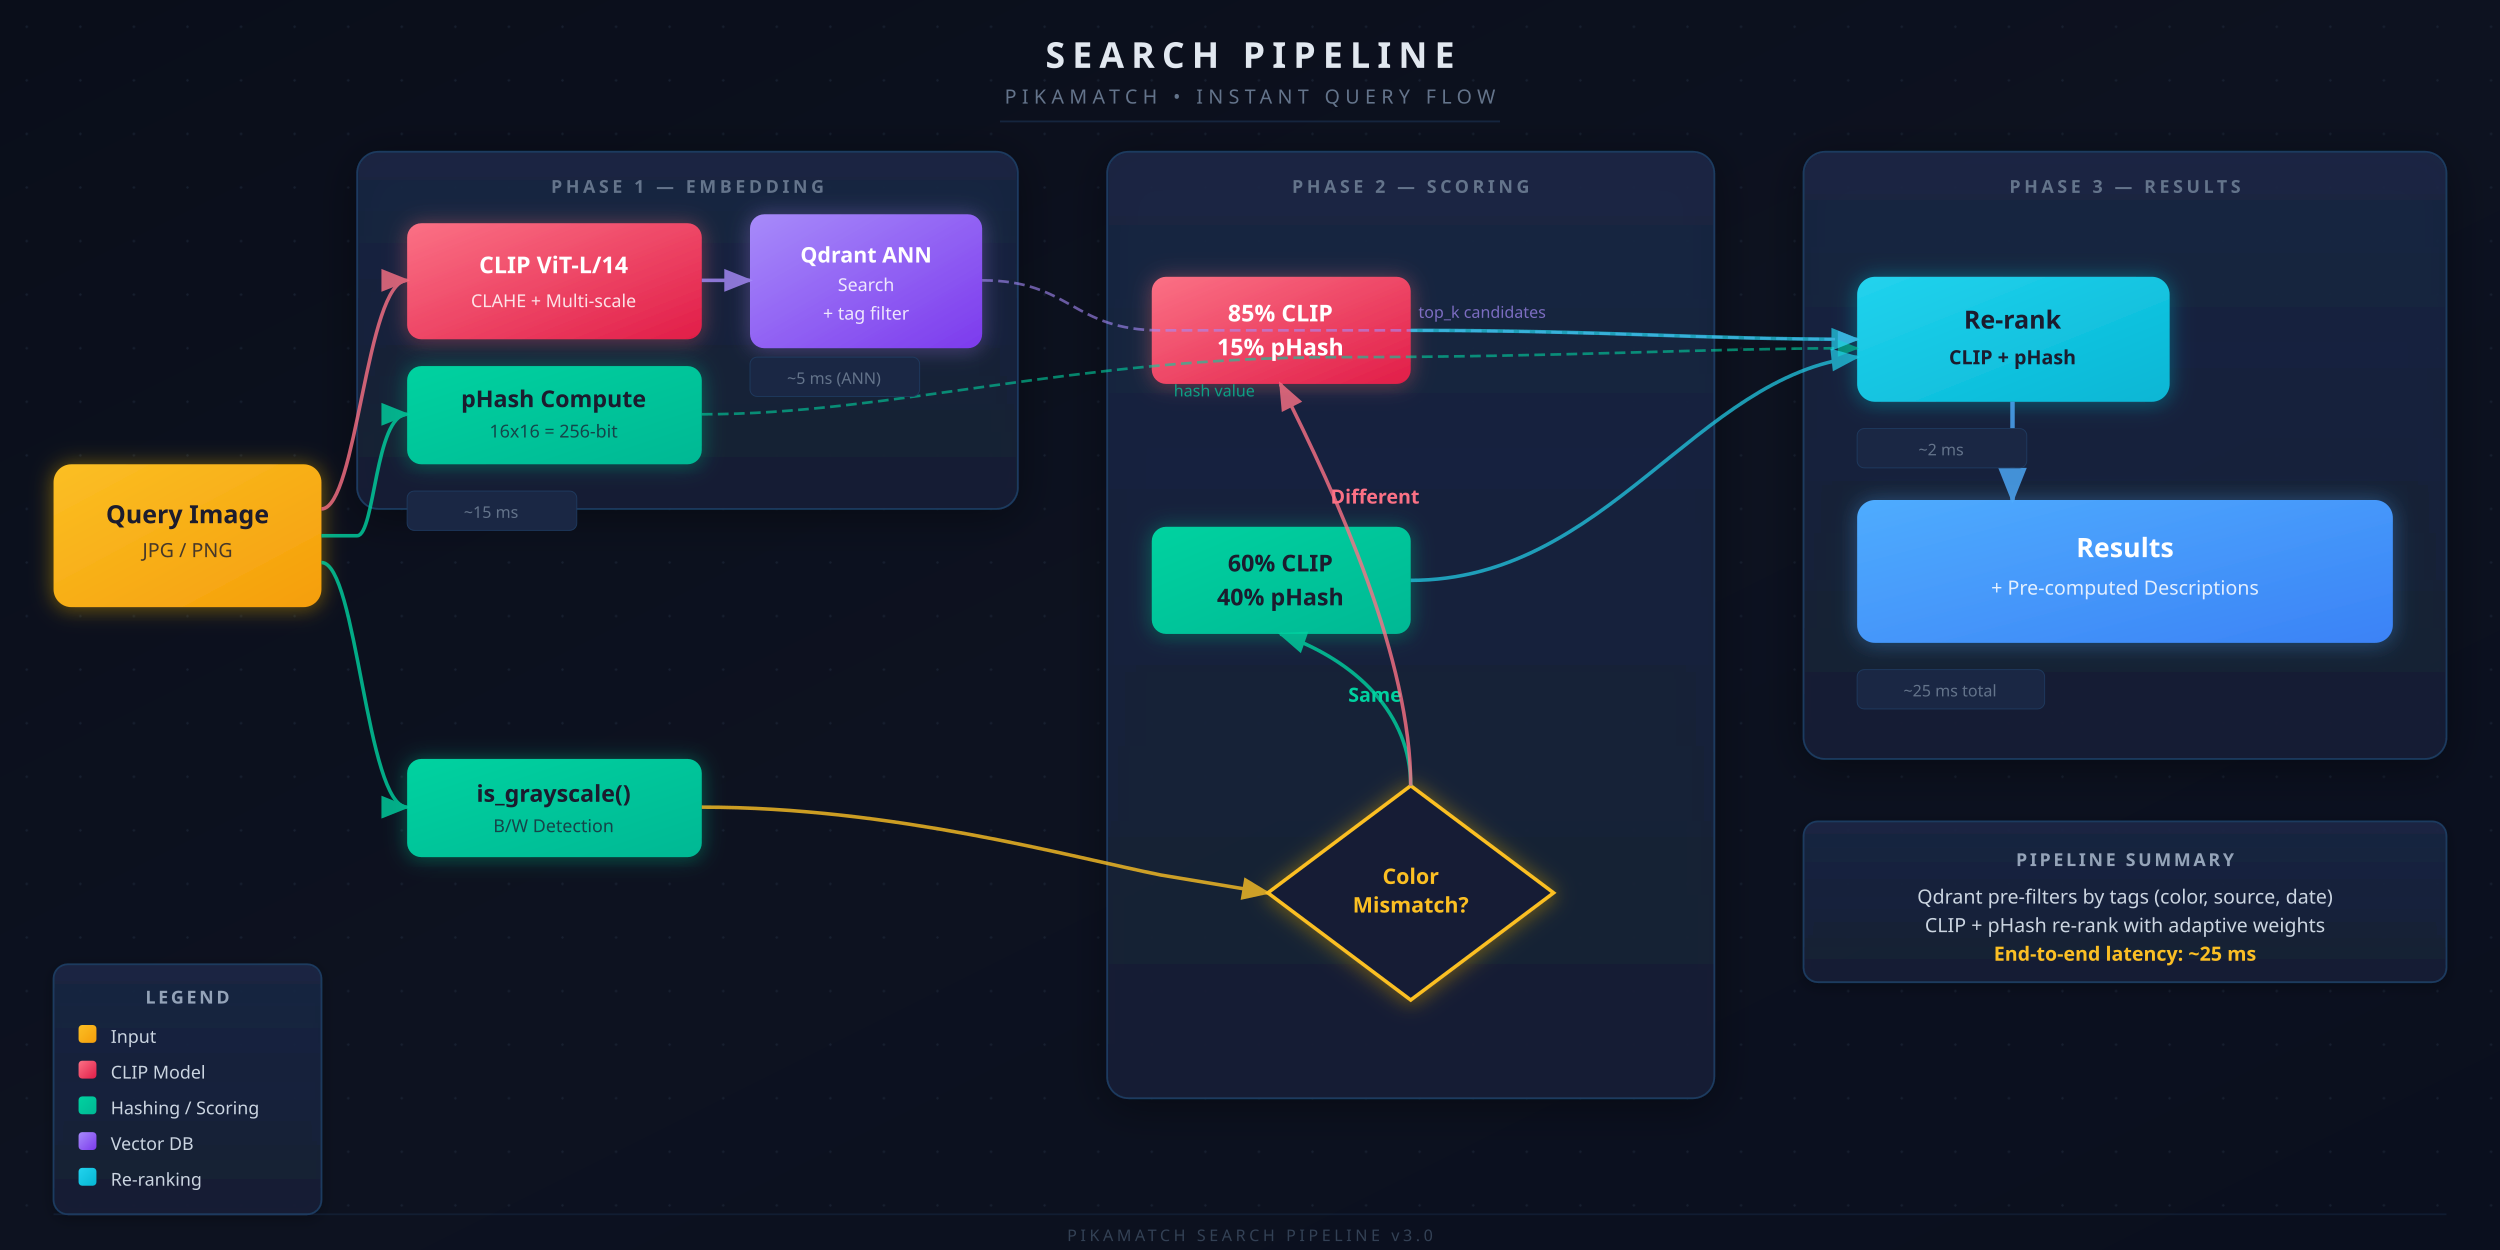
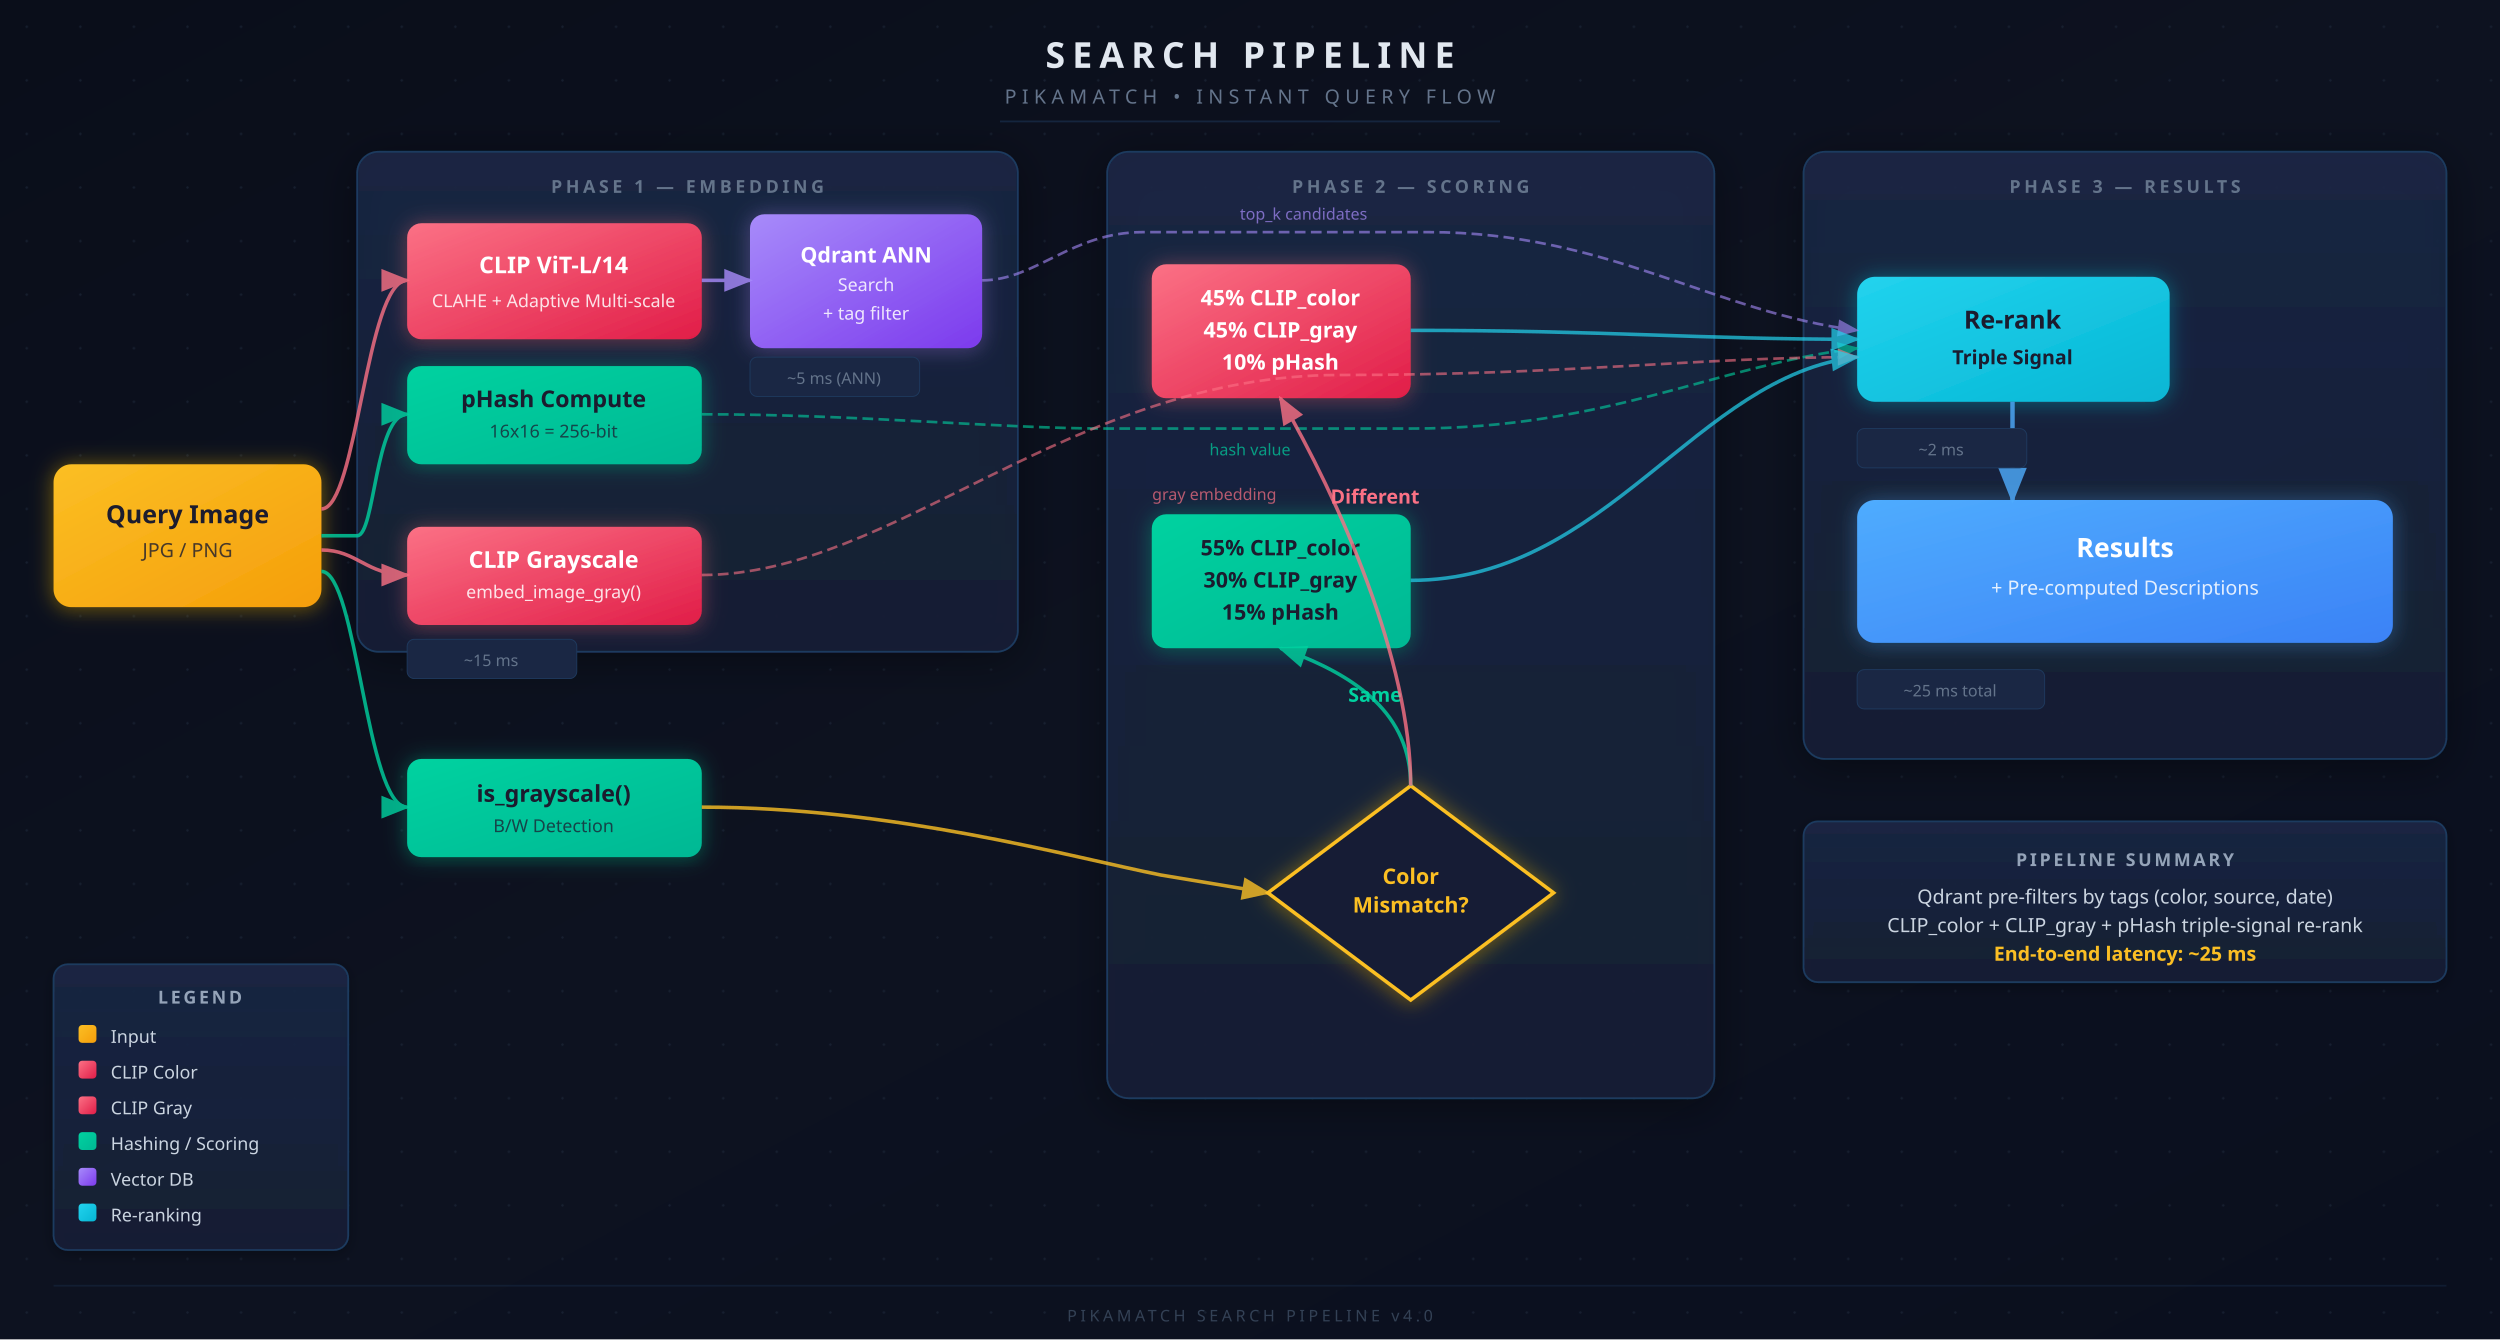
- <svg xmlns="http://www.w3.org/2000/svg" viewBox="0 0 1400 700" font-family="'Segoe UI', system-ui, -apple-system, sans-serif">
+ <svg xmlns="http://www.w3.org/2000/svg" viewBox="0 0 1400 750" font-family="'Segoe UI', system-ui, -apple-system, sans-serif">
  <defs>
    <linearGradient id="bg" x1="0" y1="0" x2="1" y2="1">
      <stop offset="0%" stop-color="#0a0e1a" />
      <stop offset="50%" stop-color="#0d1220" />
      <stop offset="100%" stop-color="#0a0f1e" />
    </linearGradient>
    <linearGradient id="cardBlue" x1="0" y1="0" x2="0" y2="1">
      <stop offset="0%" stop-color="#1a2744" stop-opacity="0.9" />
      <stop offset="100%" stop-color="#141e35" stop-opacity="0.95" />
    </linearGradient>
    <linearGradient id="gradGreen" x1="0" y1="0" x2="1" y2="1">
      <stop offset="0%" stop-color="#00d2a0" />
      <stop offset="100%" stop-color="#00b894" />
    </linearGradient>
    <linearGradient id="gradBlue" x1="0" y1="0" x2="1" y2="1">
      <stop offset="0%" stop-color="#4facfe" />
      <stop offset="100%" stop-color="#3b82f6" />
    </linearGradient>
    <linearGradient id="gradPurple" x1="0" y1="0" x2="1" y2="1">
      <stop offset="0%" stop-color="#a78bfa" />
      <stop offset="100%" stop-color="#7c3aed" />
    </linearGradient>
    <linearGradient id="gradOrange" x1="0" y1="0" x2="1" y2="1">
      <stop offset="0%" stop-color="#fbbf24" />
      <stop offset="100%" stop-color="#f59e0b" />
    </linearGradient>
    <linearGradient id="gradRed" x1="0" y1="0" x2="1" y2="1">
      <stop offset="0%" stop-color="#fb7185" />
      <stop offset="100%" stop-color="#e11d48" />
    </linearGradient>
    <linearGradient id="gradCyan" x1="0" y1="0" x2="1" y2="1">
      <stop offset="0%" stop-color="#22d3ee" />
      <stop offset="100%" stop-color="#06b6d4" />
    </linearGradient>
    <linearGradient id="gradGray" x1="0" y1="0" x2="1" y2="1">
      <stop offset="0%" stop-color="#64748b" />
      <stop offset="100%" stop-color="#475569" />
    </linearGradient>
    <filter id="glowGreen" x="-30%" y="-30%" width="160%" height="160%">
      <feGaussianBlur stdDeviation="6" result="blur" />
      <feFlood flood-color="#00d2a0" flood-opacity="0.3" />
      <feComposite in2="blur" operator="in" />
      <feMerge>
        <feMergeNode />
        <feMergeNode in="SourceGraphic" />
      </feMerge>
    </filter>
    <filter id="glowBlue" x="-30%" y="-30%" width="160%" height="160%">
      <feGaussianBlur stdDeviation="6" result="blur" />
      <feFlood flood-color="#4facfe" flood-opacity="0.3" />
      <feComposite in2="blur" operator="in" />
      <feMerge>
        <feMergeNode />
        <feMergeNode in="SourceGraphic" />
      </feMerge>
    </filter>
    <filter id="glowPurple" x="-30%" y="-30%" width="160%" height="160%">
      <feGaussianBlur stdDeviation="6" result="blur" />
      <feFlood flood-color="#a78bfa" flood-opacity="0.3" />
      <feComposite in2="blur" operator="in" />
      <feMerge>
        <feMergeNode />
        <feMergeNode in="SourceGraphic" />
      </feMerge>
    </filter>
    <filter id="glowOrange" x="-30%" y="-30%" width="160%" height="160%">
      <feGaussianBlur stdDeviation="6" result="blur" />
      <feFlood flood-color="#fbbf24" flood-opacity="0.35" />
      <feComposite in2="blur" operator="in" />
      <feMerge>
        <feMergeNode />
        <feMergeNode in="SourceGraphic" />
      </feMerge>
    </filter>
    <filter id="glowRed" x="-30%" y="-30%" width="160%" height="160%">
      <feGaussianBlur stdDeviation="6" result="blur" />
      <feFlood flood-color="#fb7185" flood-opacity="0.3" />
      <feComposite in2="blur" operator="in" />
      <feMerge>
        <feMergeNode />
        <feMergeNode in="SourceGraphic" />
      </feMerge>
    </filter>
    <filter id="glowCyan" x="-30%" y="-30%" width="160%" height="160%">
      <feGaussianBlur stdDeviation="6" result="blur" />
      <feFlood flood-color="#22d3ee" flood-opacity="0.3" />
      <feComposite in2="blur" operator="in" />
      <feMerge>
        <feMergeNode />
        <feMergeNode in="SourceGraphic" />
      </feMerge>
    </filter>
    <filter id="shadowCard" x="-10%" y="-10%" width="125%" height="125%">
      <feDropShadow dx="0" dy="4" stdDeviation="12" flood-color="#000" flood-opacity="0.4" />
    </filter>
    <filter id="shadowSmall" x="-10%" y="-10%" width="120%" height="120%">
      <feDropShadow dx="0" dy="2" stdDeviation="4" flood-color="#000" flood-opacity="0.3" />
    </filter>
    <marker id="arrow" viewBox="0 0 10 10" refX="9" refY="5" markerWidth="8" markerHeight="8" orient="auto-start-reverse">
      <path d="M 0 1 L 10 5 L 0 9 z" fill="#475569" />
    </marker>
    <marker id="arrowGreen" viewBox="0 0 10 10" refX="9" refY="5" markerWidth="8" markerHeight="8" orient="auto-start-reverse">
      <path d="M 0 1 L 10 5 L 0 9 z" fill="#00d2a0" />
    </marker>
    <marker id="arrowPurple" viewBox="0 0 10 10" refX="9" refY="5" markerWidth="8" markerHeight="8" orient="auto-start-reverse">
      <path d="M 0 1 L 10 5 L 0 9 z" fill="#a78bfa" />
    </marker>
    <marker id="arrowOrange" viewBox="0 0 10 10" refX="9" refY="5" markerWidth="8" markerHeight="8" orient="auto-start-reverse">
      <path d="M 0 1 L 10 5 L 0 9 z" fill="#fbbf24" />
    </marker>
    <marker id="arrowRed" viewBox="0 0 10 10" refX="9" refY="5" markerWidth="8" markerHeight="8" orient="auto-start-reverse">
      <path d="M 0 1 L 10 5 L 0 9 z" fill="#fb7185" />
    </marker>
    <marker id="arrowBlue" viewBox="0 0 10 10" refX="9" refY="5" markerWidth="8" markerHeight="8" orient="auto-start-reverse">
      <path d="M 0 1 L 10 5 L 0 9 z" fill="#4facfe" />
    </marker>
    <marker id="arrowCyan" viewBox="0 0 10 10" refX="9" refY="5" markerWidth="8" markerHeight="8" orient="auto-start-reverse">
      <path d="M 0 1 L 10 5 L 0 9 z" fill="#22d3ee" />
    </marker>
    <marker id="arrowDim" viewBox="0 0 10 10" refX="9" refY="5" markerWidth="7" markerHeight="7" orient="auto-start-reverse">
      <path d="M 0 1 L 10 5 L 0 9 z" fill="#334155" />
    </marker>
    <pattern id="dots" x="0" y="0" width="30" height="30" patternUnits="userSpaceOnUse">
      <circle cx="15" cy="15" r="0.7" fill="#1e293b" opacity="0.6" />
    </pattern>
  </defs>
-   <rect width="1400" height="700" fill="url(#bg)" />
-   <rect width="1400" height="700" fill="url(#dots)" />
+   <rect width="1400" height="750" fill="url(#bg)" />
+   <rect width="1400" height="750" fill="url(#dots)" />
  <text x="700" y="38" text-anchor="middle" fill="#e2e8f0" font-size="20" font-weight="700" letter-spacing="4">SEARCH PIPELINE</text>
  <text x="700" y="58" text-anchor="middle" fill="#64748b" font-size="11" font-weight="500" letter-spacing="3">PIKAMATCH  •  INSTANT QUERY FLOW</text>
  <line x1="560" y1="68" x2="840" y2="68" stroke="#1e3a5f" stroke-width="1" opacity="0.5" />
-   <rect x="200" y="85" width="370" height="200" rx="12" fill="url(#cardBlue)" stroke="#1e3a5f" stroke-width="1" filter="url(#shadowCard)" />
+   <rect x="200" y="85" width="370" height="280" rx="12" fill="url(#cardBlue)" stroke="#1e3a5f" stroke-width="1" filter="url(#shadowCard)" />
  <text x="385" y="108" text-anchor="middle" fill="#64748b" font-size="10" font-weight="600" letter-spacing="2">PHASE 1 — EMBEDDING</text>
  <rect x="620" y="85" width="340" height="530" rx="12" fill="url(#cardBlue)" stroke="#1e3a5f" stroke-width="1" filter="url(#shadowCard)" />
  <text x="790" y="108" text-anchor="middle" fill="#64748b" font-size="10" font-weight="600" letter-spacing="2">PHASE 2 — SCORING</text>
  <rect x="1010" y="85" width="360" height="340" rx="12" fill="url(#cardBlue)" stroke="#1e3a5f" stroke-width="1" filter="url(#shadowCard)" />
  <text x="1190" y="108" text-anchor="middle" fill="#64748b" font-size="10" font-weight="600" letter-spacing="2">PHASE 3 — RESULTS</text>
  <g filter="url(#glowOrange)">
    <rect x="30" y="260" width="150" height="80" rx="10" fill="url(#gradOrange)" filter="url(#shadowSmall)" />
    <text x="105" y="293" text-anchor="middle" fill="#1a1a2e" font-size="14" font-weight="700">Query Image</text>
    <text x="105" y="312" text-anchor="middle" fill="#1a1a2e" font-size="11" font-weight="500" opacity="0.8">JPG / PNG</text>
  </g>
  <g filter="url(#glowRed)">
    <rect x="228" y="125" width="165" height="65" rx="8" fill="url(#gradRed)" filter="url(#shadowSmall)" />
    <text x="310" y="153" text-anchor="middle" fill="#fff" font-size="13" font-weight="700">CLIP ViT-L/14</text>
-     <text x="310" y="172" text-anchor="middle" fill="#fff" font-size="10" font-weight="500" opacity="0.85">CLAHE + Multi-scale</text>
+     <text x="310" y="172" text-anchor="middle" fill="#fff" font-size="10" font-weight="500" opacity="0.85">CLAHE + Adaptive Multi-scale</text>
  </g>
  <g filter="url(#glowGreen)">
    <rect x="228" y="205" width="165" height="55" rx="8" fill="url(#gradGreen)" filter="url(#shadowSmall)" />
    <text x="310" y="228" text-anchor="middle" fill="#1a1a2e" font-size="13" font-weight="700">pHash Compute</text>
    <text x="310" y="245" text-anchor="middle" fill="#1a1a2e" font-size="10" font-weight="500" opacity="0.75">16x16 = 256-bit</text>
+   </g>
+   <g filter="url(#glowRed)">
+     <rect x="228" y="295" width="165" height="55" rx="8" fill="url(#gradRed)" filter="url(#shadowSmall)" />
+     <text x="310" y="318" text-anchor="middle" fill="#fff" font-size="13" font-weight="700">CLIP Grayscale</text>
+     <text x="310" y="335" text-anchor="middle" fill="#fff" font-size="10" font-weight="500" opacity="0.85">embed_image_gray()</text>
  </g>
  <g filter="url(#glowGreen)">
    <rect x="228" y="425" width="165" height="55" rx="8" fill="url(#gradGreen)" filter="url(#shadowSmall)" />
    <text x="310" y="449" text-anchor="middle" fill="#1a1a2e" font-size="13" font-weight="700">is_grayscale()</text>
    <text x="310" y="466" text-anchor="middle" fill="#1a1a2e" font-size="10" font-weight="500" opacity="0.75">B/W Detection</text>
  </g>
  <g filter="url(#glowPurple)">
    <rect x="420" y="120" width="130" height="75" rx="8" fill="url(#gradPurple)" filter="url(#shadowSmall)" />
    <text x="485" y="147" text-anchor="middle" fill="#fff" font-size="12" font-weight="700">Qdrant ANN</text>
    <text x="485" y="163" text-anchor="middle" fill="#fff" font-size="10" font-weight="500" opacity="0.85">Search</text>
    <text x="485" y="179" text-anchor="middle" fill="#fff" font-size="10" font-weight="500" opacity="0.85">+ tag filter</text>
  </g>
  <g filter="url(#glowOrange)">
    <polygon points="790,440 870,500 790,560 710,500" fill="#141e35" stroke="#fbbf24" stroke-width="2" filter="url(#shadowSmall)" />
    <text x="790" y="495" text-anchor="middle" fill="#fbbf24" font-size="12" font-weight="700">Color</text>
    <text x="790" y="511" text-anchor="middle" fill="#fbbf24" font-size="12" font-weight="700">Mismatch?</text>
  </g>
  <g filter="url(#glowGreen)">
-     <rect x="645" y="295" width="145" height="60" rx="8" fill="url(#gradGreen)" filter="url(#shadowSmall)" />
-     <text x="717" y="320" text-anchor="middle" fill="#1a1a2e" font-size="13" font-weight="700">60% CLIP</text>
-     <text x="717" y="339" text-anchor="middle" fill="#1a1a2e" font-size="13" font-weight="700">40% pHash</text>
+     <rect x="645" y="288" width="145" height="75" rx="8" fill="url(#gradGreen)" filter="url(#shadowSmall)" />
+     <text x="717" y="311" text-anchor="middle" fill="#1a1a2e" font-size="12" font-weight="700">55% CLIP_color</text>
+     <text x="717" y="329" text-anchor="middle" fill="#1a1a2e" font-size="12" font-weight="700">30% CLIP_gray</text>
+     <text x="717" y="347" text-anchor="middle" fill="#1a1a2e" font-size="12" font-weight="700">15% pHash</text>
  </g>
  <g filter="url(#glowRed)">
-     <rect x="645" y="155" width="145" height="60" rx="8" fill="url(#gradRed)" filter="url(#shadowSmall)" />
-     <text x="717" y="180" text-anchor="middle" fill="#fff" font-size="13" font-weight="700">85% CLIP</text>
-     <text x="717" y="199" text-anchor="middle" fill="#fff" font-size="13" font-weight="700">15% pHash</text>
+     <rect x="645" y="148" width="145" height="75" rx="8" fill="url(#gradRed)" filter="url(#shadowSmall)" />
+     <text x="717" y="171" text-anchor="middle" fill="#fff" font-size="12" font-weight="700">45% CLIP_color</text>
+     <text x="717" y="189" text-anchor="middle" fill="#fff" font-size="12" font-weight="700">45% CLIP_gray</text>
+     <text x="717" y="207" text-anchor="middle" fill="#fff" font-size="12" font-weight="700">10% pHash</text>
  </g>
  <g filter="url(#glowCyan)">
    <rect x="1040" y="155" width="175" height="70" rx="10" fill="url(#gradCyan)" filter="url(#shadowSmall)" />
    <text x="1127" y="184" text-anchor="middle" fill="#1a1a2e" font-size="14" font-weight="700">Re-rank</text>
-     <text x="1127" y="204" text-anchor="middle" fill="#1a1a2e" font-size="11" font-weight="600">CLIP + pHash</text>
+     <text x="1127" y="204" text-anchor="middle" fill="#1a1a2e" font-size="11" font-weight="600">Triple Signal</text>
  </g>
  <g filter="url(#glowBlue)">
    <rect x="1040" y="280" width="300" height="80" rx="10" fill="url(#gradBlue)" filter="url(#shadowSmall)" />
    <text x="1190" y="312" text-anchor="middle" fill="#fff" font-size="15" font-weight="700">Results</text>
    <text x="1190" y="333" text-anchor="middle" fill="#fff" font-size="11" font-weight="500" opacity="0.85">+ Pre-computed Descriptions</text>
  </g>
  <path d="M 180,285 C 200,285 205,157 228,157" fill="none" stroke="#fb7185" stroke-width="2" marker-end="url(#arrowRed)" opacity="0.8" />
  <path d="M 180,300 L 200,300 C 210,300 210,232 228,232" fill="none" stroke="#00d2a0" stroke-width="2" marker-end="url(#arrowGreen)" opacity="0.8" />
-   <path d="M 180,315 C 200,315 205,452 228,452" fill="none" stroke="#00d2a0" stroke-width="2" marker-end="url(#arrowGreen)" opacity="0.8" />
+   <path d="M 180,308 C 200,308 205,322 228,322" fill="none" stroke="#fb7185" stroke-width="2" marker-end="url(#arrowRed)" opacity="0.8" />
+   <path d="M 180,320 C 200,320 205,452 228,452" fill="none" stroke="#00d2a0" stroke-width="2" marker-end="url(#arrowGreen)" opacity="0.8" />
  <path d="M 393,157 L 420,157" fill="none" stroke="#a78bfa" stroke-width="2" marker-end="url(#arrowPurple)" opacity="0.8" />
-   <path d="M 550,157 C 600,157 600,185 650,185 L 780,185 C 900,185 950,190 1040,190" fill="none" stroke="#a78bfa" stroke-width="1.5" marker-end="url(#arrowPurple)" opacity="0.6" stroke-dasharray="6,3" />
-   <text x="830" y="178" text-anchor="middle" fill="#a78bfa" font-size="9" font-weight="500" opacity="0.7">top_k candidates</text>
-   <path d="M 393,232 C 500,232 600,200 750,200 C 880,200 950,195 1040,195" fill="none" stroke="#00d2a0" stroke-width="1.5" marker-end="url(#arrowGreen)" opacity="0.6" stroke-dasharray="6,3" />
-   <text x="680" y="222" text-anchor="middle" fill="#00d2a0" font-size="9" font-weight="500" opacity="0.7">hash value</text>
+   <path d="M 550,157 C 580,157 600,130 640,130 L 800,130 C 900,130 960,175 1040,185" fill="none" stroke="#a78bfa" stroke-width="1.5" marker-end="url(#arrowPurple)" opacity="0.6" stroke-dasharray="6,3" />
+   <text x="730" y="123" text-anchor="middle" fill="#a78bfa" font-size="9" font-weight="500" opacity="0.7">top_k candidates</text>
+   <path d="M 393,232 C 480,232 560,240 620,240 C 640,240 640,240 645,240 L 790,240 C 900,240 960,205 1040,195" fill="none" stroke="#00d2a0" stroke-width="1.5" marker-end="url(#arrowGreen)" opacity="0.6" stroke-dasharray="6,3" />
+   <text x="700" y="255" text-anchor="middle" fill="#00d2a0" font-size="9" font-weight="500" opacity="0.7">hash value</text>
+   <path d="M 393,322 C 500,322 600,210 750,210 C 880,210 950,200 1040,200" fill="none" stroke="#fb7185" stroke-width="1.5" marker-end="url(#arrowRed)" opacity="0.6" stroke-dasharray="6,3" />
+   <text x="680" y="280" text-anchor="middle" fill="#fb7185" font-size="9" font-weight="500" opacity="0.7">gray embedding</text>
  <path d="M 393,452 C 500,452 600,480 650,490 L 710,500" fill="none" stroke="#fbbf24" stroke-width="2" marker-end="url(#arrowOrange)" opacity="0.8" />
-   <path d="M 790,440 C 790,400 760,370 717,355" fill="none" stroke="#00d2a0" stroke-width="2" marker-end="url(#arrowGreen)" opacity="0.8" />
+   <path d="M 790,440 C 790,400 760,378 717,363" fill="none" stroke="#00d2a0" stroke-width="2" marker-end="url(#arrowGreen)" opacity="0.8" />
  <text x="770" y="393" text-anchor="middle" fill="#00d2a0" font-size="11" font-weight="600">Same</text>
-   <path d="M 790,440 C 790,370 750,280 717,215" fill="none" stroke="#fb7185" stroke-width="2" marker-end="url(#arrowRed)" opacity="0.8" />
+   <path d="M 790,440 C 790,370 750,280 717,223" fill="none" stroke="#fb7185" stroke-width="2" marker-end="url(#arrowRed)" opacity="0.8" />
  <text x="770" y="282" text-anchor="middle" fill="#fb7185" font-size="11" font-weight="600">Different</text>
  <path d="M 790,325 C 900,325 950,210 1040,200" fill="none" stroke="#22d3ee" stroke-width="2" marker-end="url(#arrowCyan)" opacity="0.7" />
  <path d="M 790,185 C 900,185 950,190 1040,190" fill="none" stroke="#22d3ee" stroke-width="2" marker-end="url(#arrowCyan)" opacity="0.7" />
  <path d="M 1127,225 L 1127,280" fill="none" stroke="#4facfe" stroke-width="2.5" marker-end="url(#arrowBlue)" opacity="0.8" />
-   <rect x="228" y="275" width="95" height="22" rx="4" fill="#1a2744" stroke="#1e3a5f" stroke-width="0.5" />
-   <text x="275" y="290" text-anchor="middle" fill="#64748b" font-size="9" font-weight="500">~15 ms</text>
+   <rect x="228" y="358" width="95" height="22" rx="4" fill="#1a2744" stroke="#1e3a5f" stroke-width="0.5" />
+   <text x="275" y="373" text-anchor="middle" fill="#64748b" font-size="9" font-weight="500">~15 ms</text>
  <rect x="420" y="200" width="95" height="22" rx="4" fill="#1a2744" stroke="#1e3a5f" stroke-width="0.5" />
  <text x="467" y="215" text-anchor="middle" fill="#64748b" font-size="9" font-weight="500">~5 ms (ANN)</text>
  <rect x="1040" y="240" width="95" height="22" rx="4" fill="#1a2744" stroke="#1e3a5f" stroke-width="0.5" />
  <text x="1087" y="255" text-anchor="middle" fill="#64748b" font-size="9" font-weight="500">~2 ms</text>
  <rect x="1040" y="375" width="105" height="22" rx="4" fill="#1a2744" stroke="#1e3a5f" stroke-width="0.5" />
  <text x="1092" y="390" text-anchor="middle" fill="#64748b" font-size="9" font-weight="500">~25 ms total</text>
-   <rect x="30" y="540" width="150" height="140" rx="8" fill="url(#cardBlue)" stroke="#1e3a5f" stroke-width="1" filter="url(#shadowSmall)" />
-   <text x="105" y="562" text-anchor="middle" fill="#94a3b8" font-size="10" font-weight="600" letter-spacing="1.5">LEGEND</text>
+   <rect x="30" y="540" width="165" height="160" rx="8" fill="url(#cardBlue)" stroke="#1e3a5f" stroke-width="1" filter="url(#shadowSmall)" />
+   <text x="112" y="562" text-anchor="middle" fill="#94a3b8" font-size="10" font-weight="600" letter-spacing="1.5">LEGEND</text>
  <rect x="44" y="574" width="10" height="10" rx="2" fill="url(#gradOrange)" />
  <text x="62" y="584" fill="#cbd5e1" font-size="10">Input</text>
  <rect x="44" y="594" width="10" height="10" rx="2" fill="url(#gradRed)" />
-   <text x="62" y="604" fill="#cbd5e1" font-size="10">CLIP Model</text>
-   <rect x="44" y="614" width="10" height="10" rx="2" fill="url(#gradGreen)" />
-   <text x="62" y="624" fill="#cbd5e1" font-size="10">Hashing / Scoring</text>
-   <rect x="44" y="634" width="10" height="10" rx="2" fill="url(#gradPurple)" />
-   <text x="62" y="644" fill="#cbd5e1" font-size="10">Vector DB</text>
-   <rect x="44" y="654" width="10" height="10" rx="2" fill="url(#gradCyan)" />
-   <text x="62" y="664" fill="#cbd5e1" font-size="10">Re-ranking</text>
+   <text x="62" y="604" fill="#cbd5e1" font-size="10">CLIP Color</text>
+   <rect x="44" y="614" width="10" height="10" rx="2" fill="url(#gradRed)" />
+   <text x="62" y="624" fill="#cbd5e1" font-size="10">CLIP Gray</text>
+   <rect x="44" y="634" width="10" height="10" rx="2" fill="url(#gradGreen)" />
+   <text x="62" y="644" fill="#cbd5e1" font-size="10">Hashing / Scoring</text>
+   <rect x="44" y="654" width="10" height="10" rx="2" fill="url(#gradPurple)" />
+   <text x="62" y="664" fill="#cbd5e1" font-size="10">Vector DB</text>
+   <rect x="44" y="674" width="10" height="10" rx="2" fill="url(#gradCyan)" />
+   <text x="62" y="684" fill="#cbd5e1" font-size="10">Re-ranking</text>
  <rect x="1010" y="460" width="360" height="90" rx="8" fill="url(#cardBlue)" stroke="#1e3a5f" stroke-width="1" filter="url(#shadowSmall)" />
  <text x="1190" y="485" text-anchor="middle" fill="#94a3b8" font-size="10" font-weight="600" letter-spacing="1.5">PIPELINE SUMMARY</text>
  <text x="1190" y="506" text-anchor="middle" fill="#cbd5e1" font-size="11">Qdrant pre-filters by tags (color, source, date)</text>
-   <text x="1190" y="522" text-anchor="middle" fill="#cbd5e1" font-size="11">CLIP + pHash re-rank with adaptive weights</text>
+   <text x="1190" y="522" text-anchor="middle" fill="#cbd5e1" font-size="11">CLIP_color + CLIP_gray + pHash triple-signal re-rank</text>
  <text x="1190" y="538" text-anchor="middle" fill="#fbbf24" font-size="11" font-weight="600">End-to-end latency: ~25 ms</text>
-   <line x1="30" y1="680" x2="1370" y2="680" stroke="#1e3a5f" stroke-width="1" opacity="0.3" />
-   <text x="700" y="695" text-anchor="middle" fill="#334155" font-size="9" letter-spacing="2">PIKAMATCH SEARCH PIPELINE v3.0</text>
+   <line x1="30" y1="720" x2="1370" y2="720" stroke="#1e3a5f" stroke-width="1" opacity="0.3" />
+   <text x="700" y="740" text-anchor="middle" fill="#334155" font-size="9" letter-spacing="2">PIKAMATCH SEARCH PIPELINE v4.0</text>
</svg>
